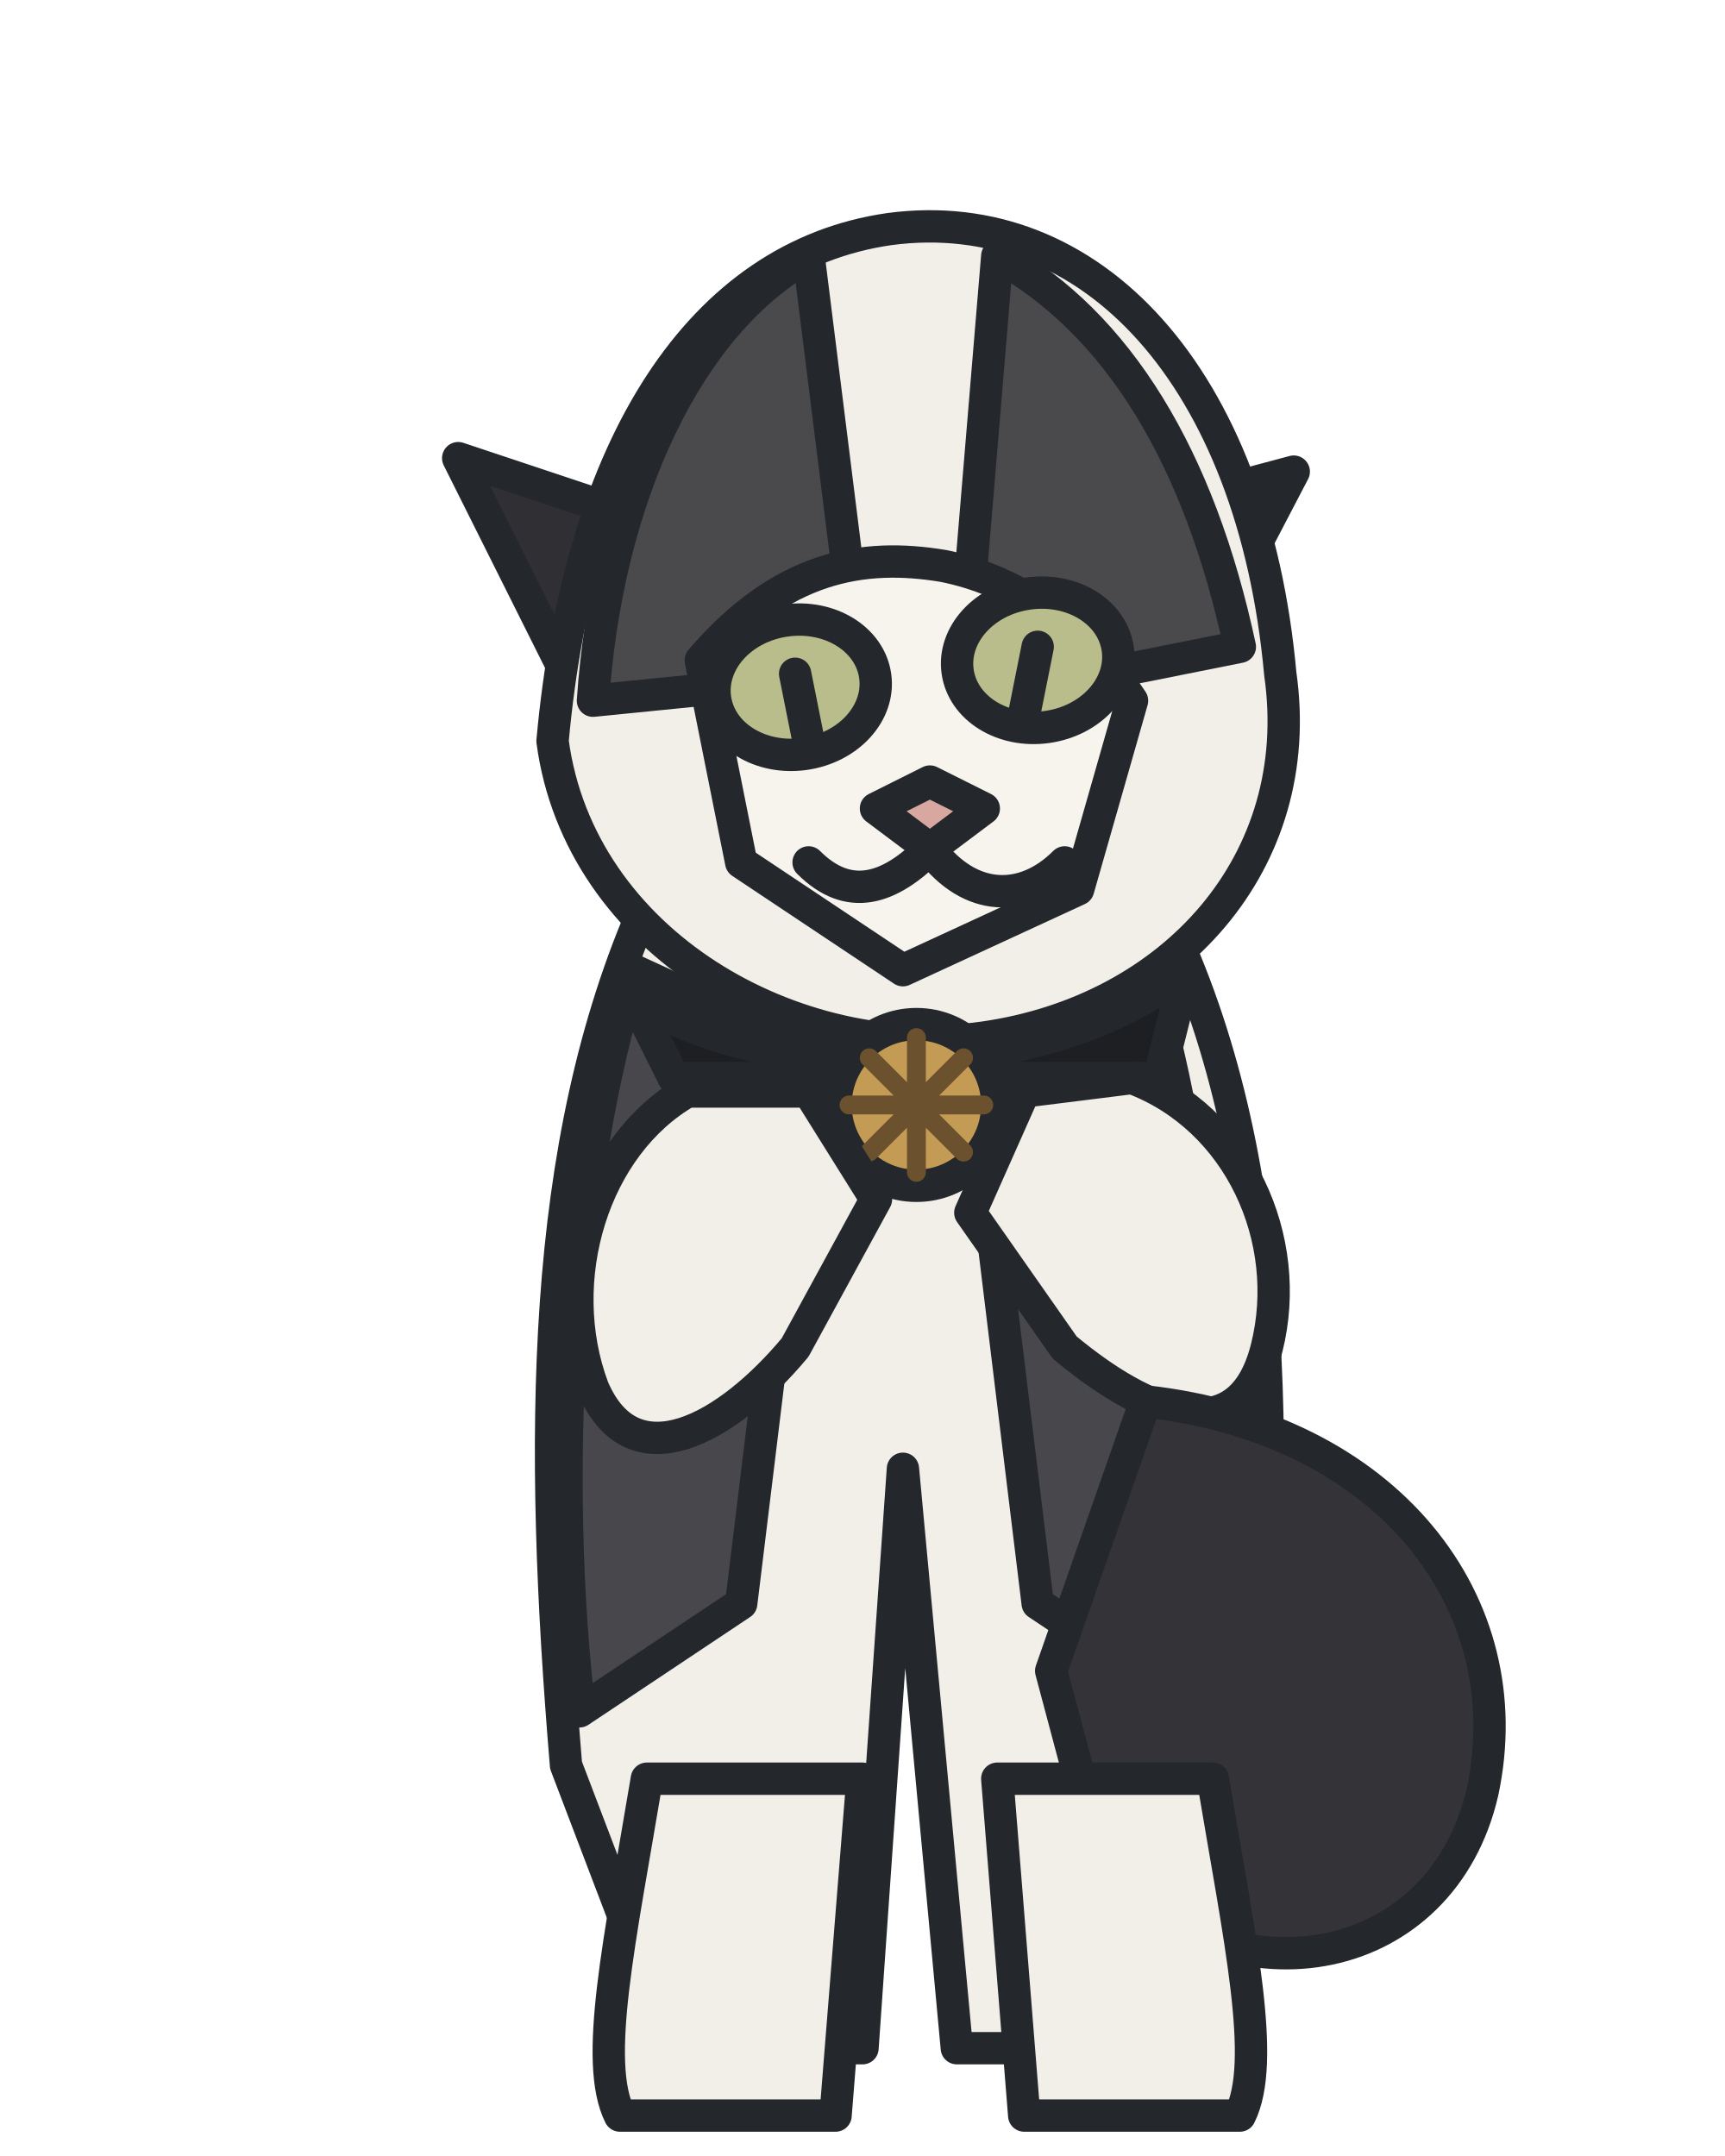
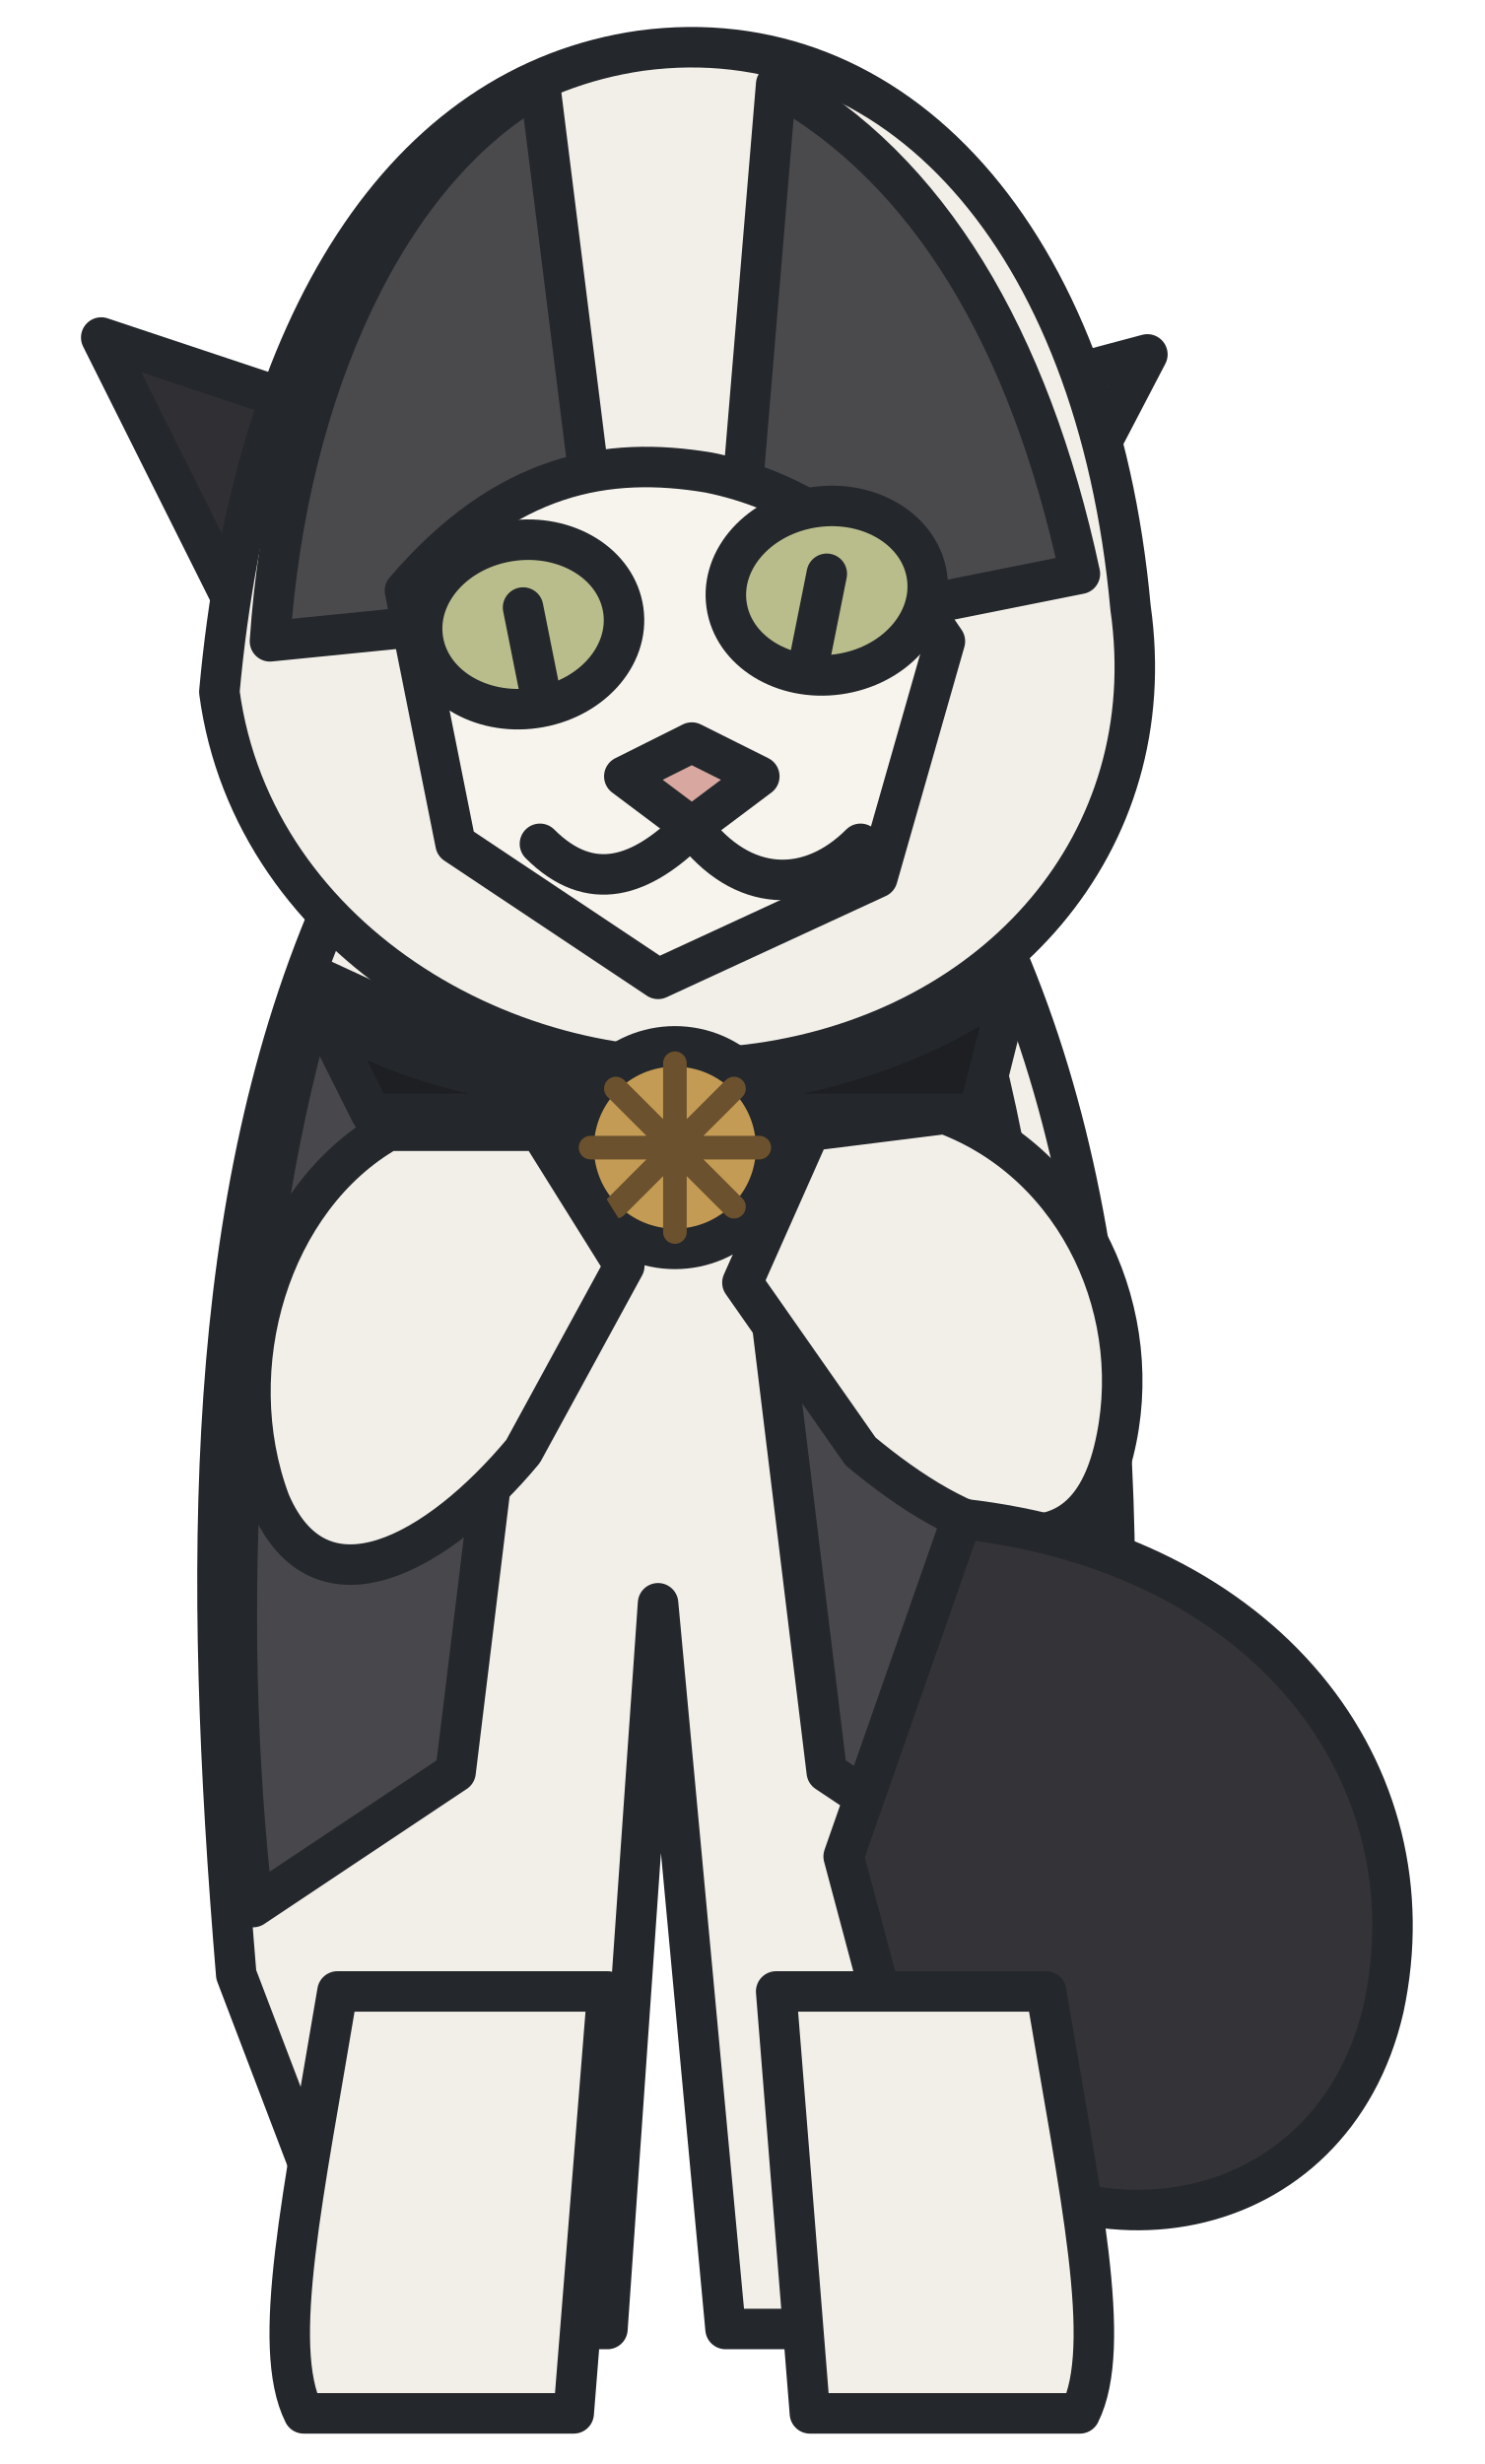
- <svg xmlns="http://www.w3.org/2000/svg" viewBox="0 0 128 160">
+ <svg xmlns="http://www.w3.org/2000/svg" viewBox="28 14 88 146">
  <g stroke="#24272b" stroke-width="2.4" stroke-linejoin="round" stroke-linecap="round">
    <path fill="#f2efe9" d="M48 67c-8 18-8 40-6 64l8 21h14l3-43 4 43h14l8-21c2-24 2-46-7-64z" />
    <path fill="#48484c" d="M47 72c-5 16-6 38-4 55l12-8 5-41zM85 72c5 16 6 38 4 55l-12-8-5-41z" />
    <path fill="#303034" d="M45 56 34 34 49 39 59 26 64 43 71 26 81 39 96 35 84 58z" />
    <path fill="#f2efe9" d="M41 55c2-22 11-36 25-38 15-2 27 11 29 33 2 14-8 25-22 27-14 2-30-7-32-22z" />
    <path fill="#4a4a4d" d="M44 52c1-15 7-28 16-33l3 24-9 8zM92 48c-3-14-9-24-18-29l-2 24 10 7z" />
    <path fill="#f7f4ee" d="M52 49c6-7 12-8 18-7 5 1 10 4 14 10l-4 14-13 6-12-8z" />
    <ellipse fill="#b9bd8c" cx="59" cy="51" rx="6" ry="5" transform="rotate(-8 59 51)" />
    <ellipse fill="#b9bd8c" cx="77" cy="49" rx="6" ry="5" transform="rotate(-8 77 49)" />
    <path d="M59 50l1 5M77 48l-1 5" />
    <path fill="#d7a7a0" d="m69 58-4 2 4 3 4-3z" />
    <path fill="none" d="M69 63c-3 3-6 4-9 1M69 63c3 4 7 4 10 1" />
    <path fill="#1d1f22" d="M47 74c11 7 31 6 41-2l-2 8H50z" />
    <circle fill="#c49b54" cx="68" cy="82" r="6" />
    <path fill="none" stroke="#6b512d" stroke-width="1.4" d="M68 77v10M63 82h10M64.5 78.5l7 7M71.5 78.5l-7 7" />
    <path fill="#f2efe9" d="M51 81c-7 4-10 14-7 22 3 7 10 3 15-3l6-11-5-8zM84 80c8 3 12 12 10 20-2 8-9 5-15 0l-7-10 4-9z" />
    <path fill="#343438" d="M85 104c18 2 28 15 25 29-3 13-18 16-28 6l-4-15z" />
    <path fill="#f2efe9" d="M48 132c-2 12-4 21-2 25h16l2-25zM74 132l2 25h16c2-4 0-13-2-25z" />
  </g>
</svg>
